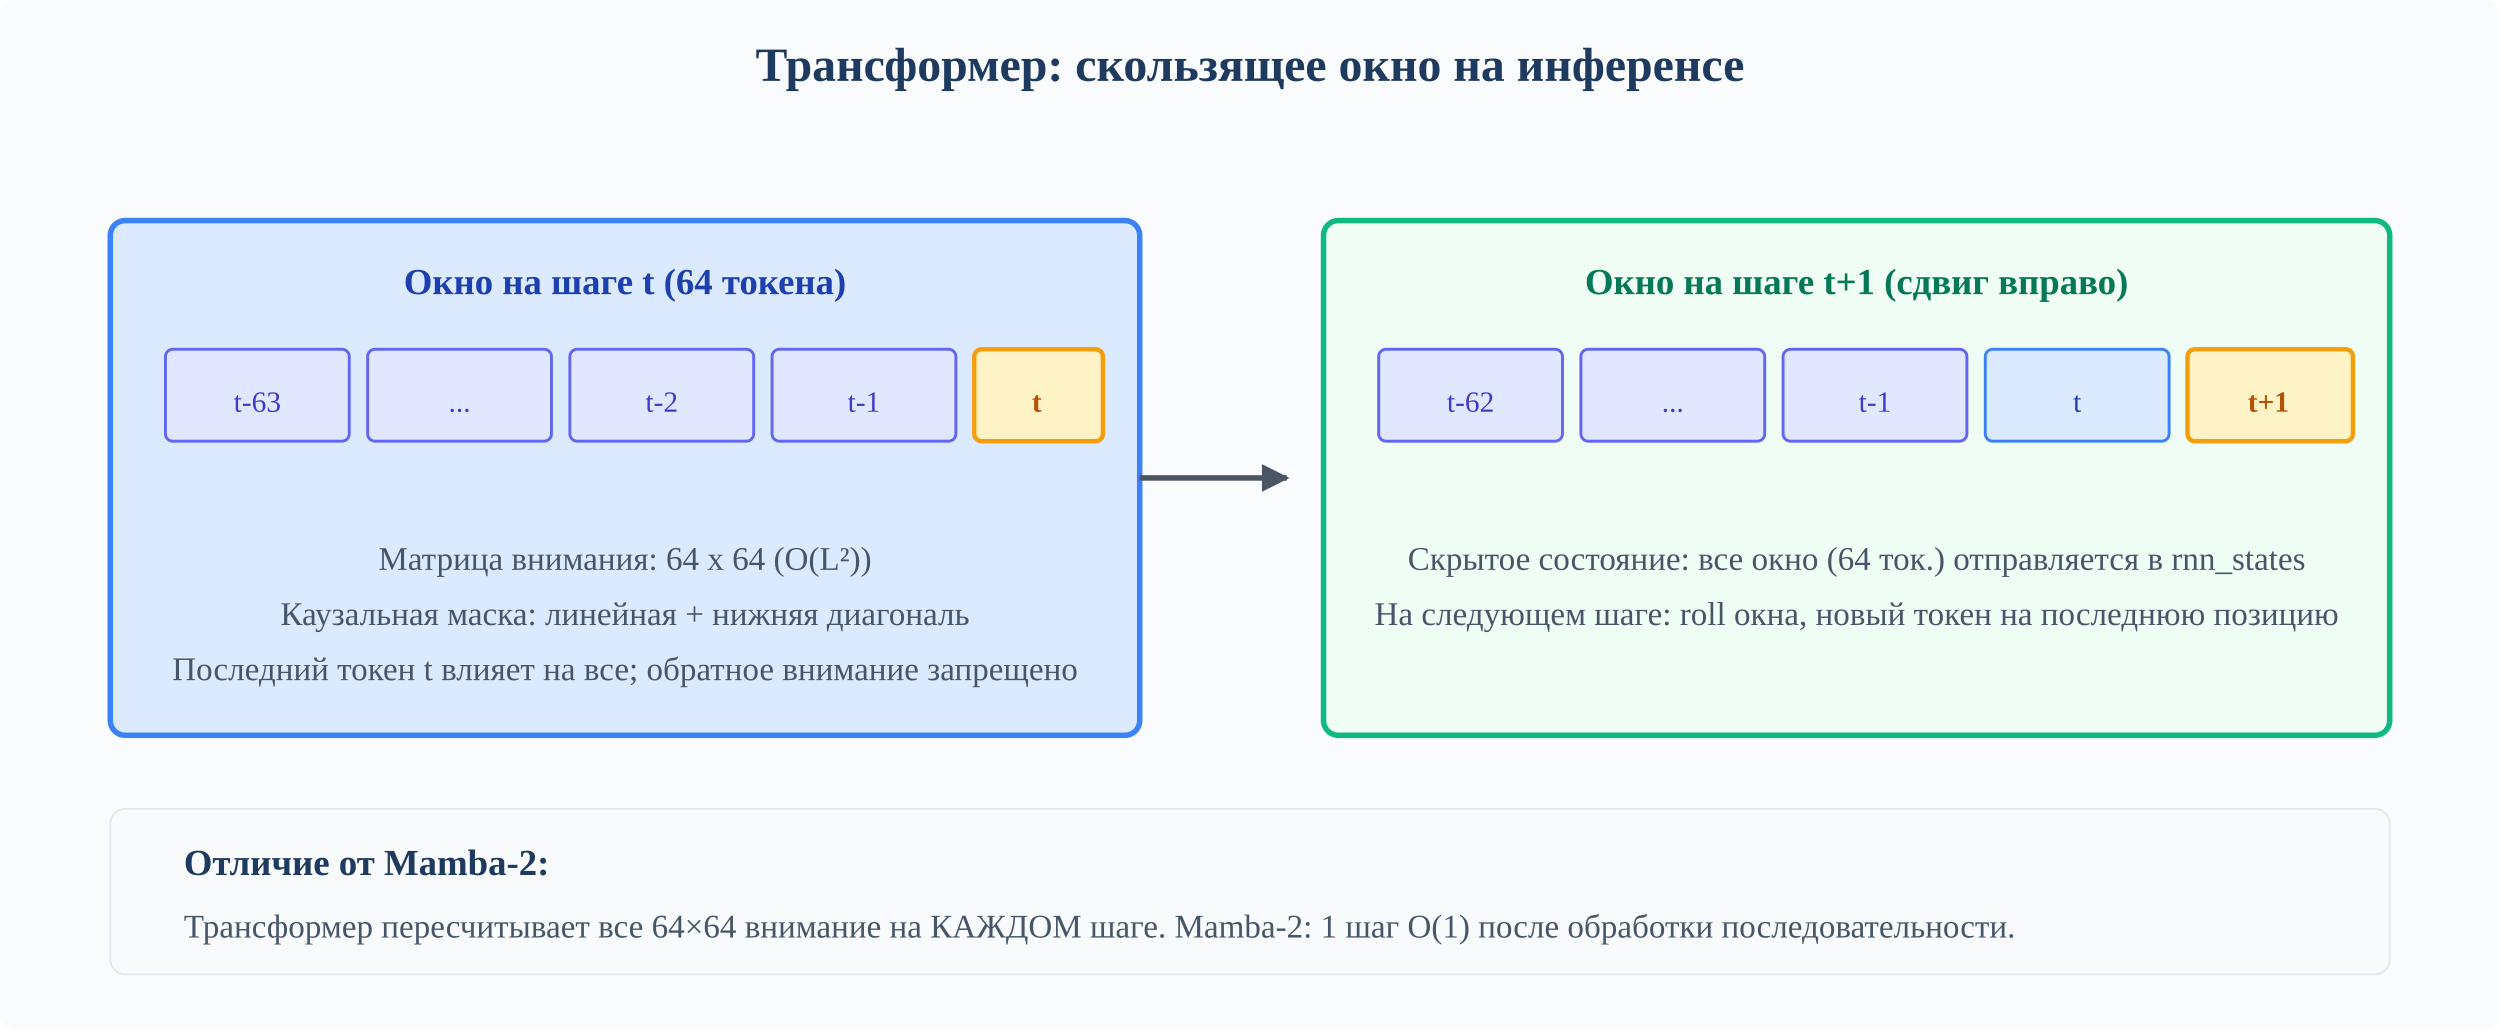
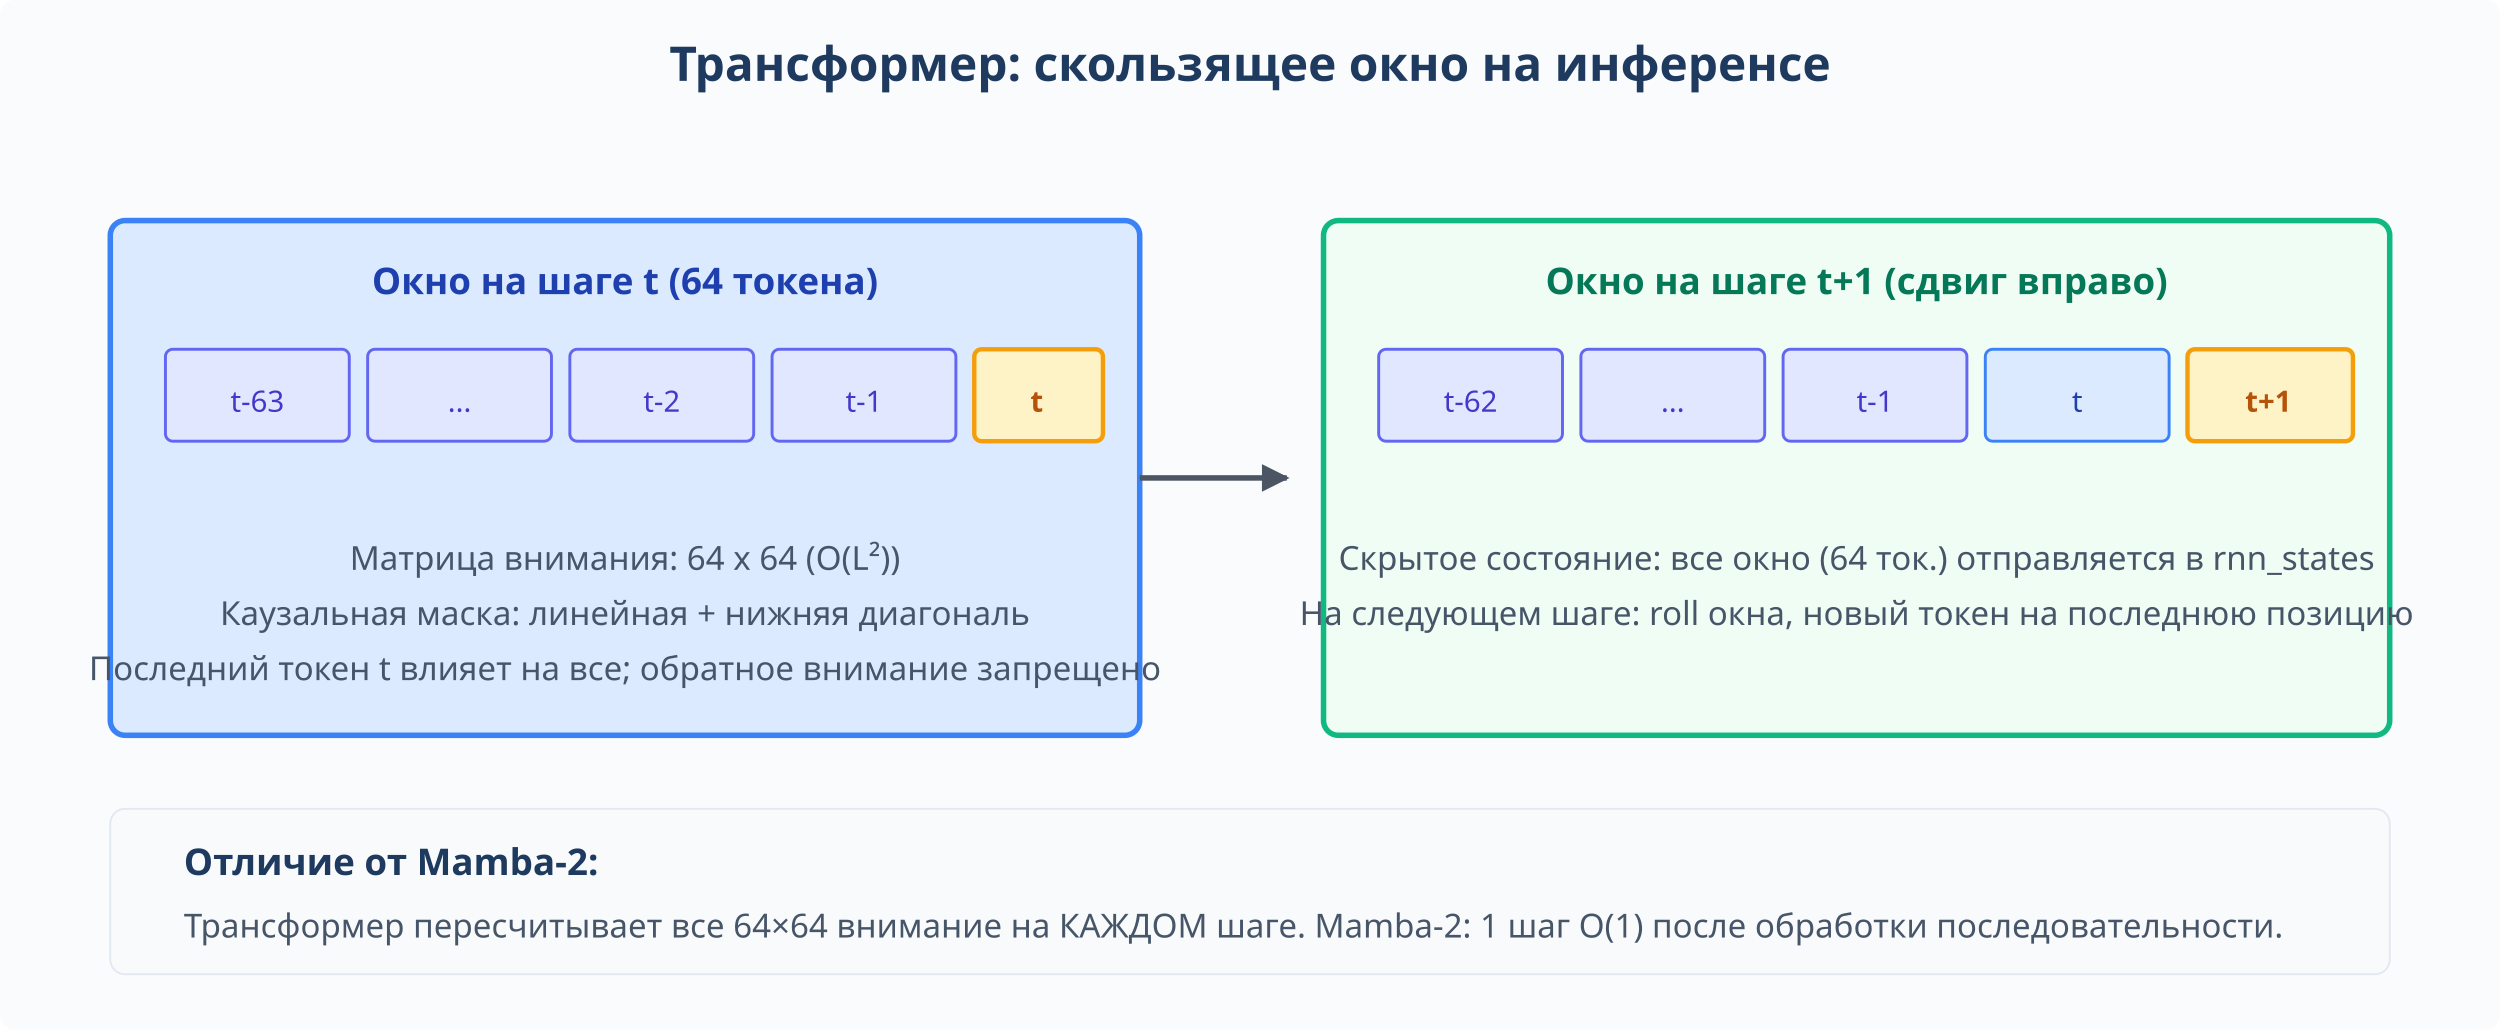
- <svg xmlns="http://www.w3.org/2000/svg" viewBox="0 0 680 280" font-family="'Times New Roman',Times,serif" font-size="11">
+ <svg xmlns="http://www.w3.org/2000/svg" viewBox="0 0 680 280" font-family="sans-serif" font-size="11">
  <defs>
    <marker id="a" viewBox="0 0 10 10" refX="9" refY="5" markerWidth="5" markerHeight="5" orient="auto">
      <path d="M 0 0 L 10 5 L 0 10 z" fill="#4B5563" />
    </marker>
  </defs>
  <rect x="0" y="0" width="680" height="280" fill="#fafbfc" rx="4" />
  <text x="340" y="22" text-anchor="middle" font-weight="bold" font-size="13" fill="#1e3a5f">Трансформер: скользящее окно на инференсе</text>
  <rect x="30" y="60" width="280" height="140" rx="4" fill="#dbeafe" stroke="#3b82f6" stroke-width="1.5" />
  <text x="170" y="80" text-anchor="middle" font-weight="bold" font-size="10" fill="#1e40af">Окно на шаге t (64 токена)</text>
  <rect x="45" y="95" width="50" height="25" rx="2" fill="#e0e7ff" stroke="#6366f1" stroke-width="0.8" />
  <text x="70" y="112" text-anchor="middle" font-size="8" fill="#4338ca">t-63</text>
  <rect x="100" y="95" width="50" height="25" rx="2" fill="#e0e7ff" stroke="#6366f1" stroke-width="0.8" />
  <text x="125" y="112" text-anchor="middle" font-size="8" fill="#4338ca">...</text>
  <rect x="155" y="95" width="50" height="25" rx="2" fill="#e0e7ff" stroke="#6366f1" stroke-width="0.8" />
  <text x="180" y="112" text-anchor="middle" font-size="8" fill="#4338ca">t-2</text>
  <rect x="210" y="95" width="50" height="25" rx="2" fill="#e0e7ff" stroke="#6366f1" stroke-width="0.8" />
  <text x="235" y="112" text-anchor="middle" font-size="8" fill="#4338ca">t-1</text>
  <rect x="265" y="95" width="35" height="25" rx="2" fill="#fef3c7" stroke="#f59e0b" stroke-width="1.2" />
  <text x="282" y="112" text-anchor="middle" font-size="8" font-weight="bold" fill="#b45309">t</text>
  <text x="170" y="155" text-anchor="middle" font-size="9" fill="#475569">Матрица внимания: 64 x 64 (O(L²))</text>
  <text x="170" y="170" text-anchor="middle" font-size="9" fill="#475569">Каузальная маска: линейная + нижняя диагональ</text>
  <text x="170" y="185" text-anchor="middle" font-size="9" fill="#475569">Последний токен t влияет на все; обратное внимание запрещено</text>
  <line x1="310" y1="130" x2="350" y2="130" stroke="#4B5563" stroke-width="1.5" marker-end="url(#a)" />
  <rect x="360" y="60" width="290" height="140" rx="4" fill="#f0fdf4" stroke="#10b981" stroke-width="1.5" />
  <text x="505" y="80" text-anchor="middle" font-weight="bold" font-size="10" fill="#047857">Окно на шаге t+1 (сдвиг вправо)</text>
  <rect x="375" y="95" width="50" height="25" rx="2" fill="#e0e7ff" stroke="#6366f1" stroke-width="0.8" />
  <text x="400" y="112" text-anchor="middle" font-size="8" fill="#4338ca">t-62</text>
  <rect x="430" y="95" width="50" height="25" rx="2" fill="#e0e7ff" stroke="#6366f1" stroke-width="0.8" />
  <text x="455" y="112" text-anchor="middle" font-size="8" fill="#4338ca">...</text>
  <rect x="485" y="95" width="50" height="25" rx="2" fill="#e0e7ff" stroke="#6366f1" stroke-width="0.8" />
  <text x="510" y="112" text-anchor="middle" font-size="8" fill="#4338ca">t-1</text>
  <rect x="540" y="95" width="50" height="25" rx="2" fill="#dbeafe" stroke="#3b82f6" stroke-width="0.8" />
  <text x="565" y="112" text-anchor="middle" font-size="8" fill="#1e40af">t</text>
  <rect x="595" y="95" width="45" height="25" rx="2" fill="#fef3c7" stroke="#f59e0b" stroke-width="1.2" />
  <text x="617" y="112" text-anchor="middle" font-size="8" font-weight="bold" fill="#b45309">t+1</text>
  <text x="505" y="155" text-anchor="middle" font-size="9" fill="#475569">Скрытое состояние: все окно (64 ток.) отправляется в rnn_states</text>
  <text x="505" y="170" text-anchor="middle" font-size="9" fill="#475569">На следующем шаге: roll окна, новый токен на последнюю позицию</text>
  <rect x="30" y="220" width="620" height="45" rx="4" fill="#f8fafc" stroke="#e2e8f0" stroke-width="0.5" />
  <text x="50" y="238" font-weight="bold" font-size="10" fill="#1e3a5f">Отличие от Mamba-2:</text>
  <text x="50" y="255" font-size="9" fill="#475569">Трансформер пересчитывает все 64×64 внимание на КАЖДОМ шаге. Mamba-2: 1 шаг O(1) после обработки последовательности.</text>
</svg>
